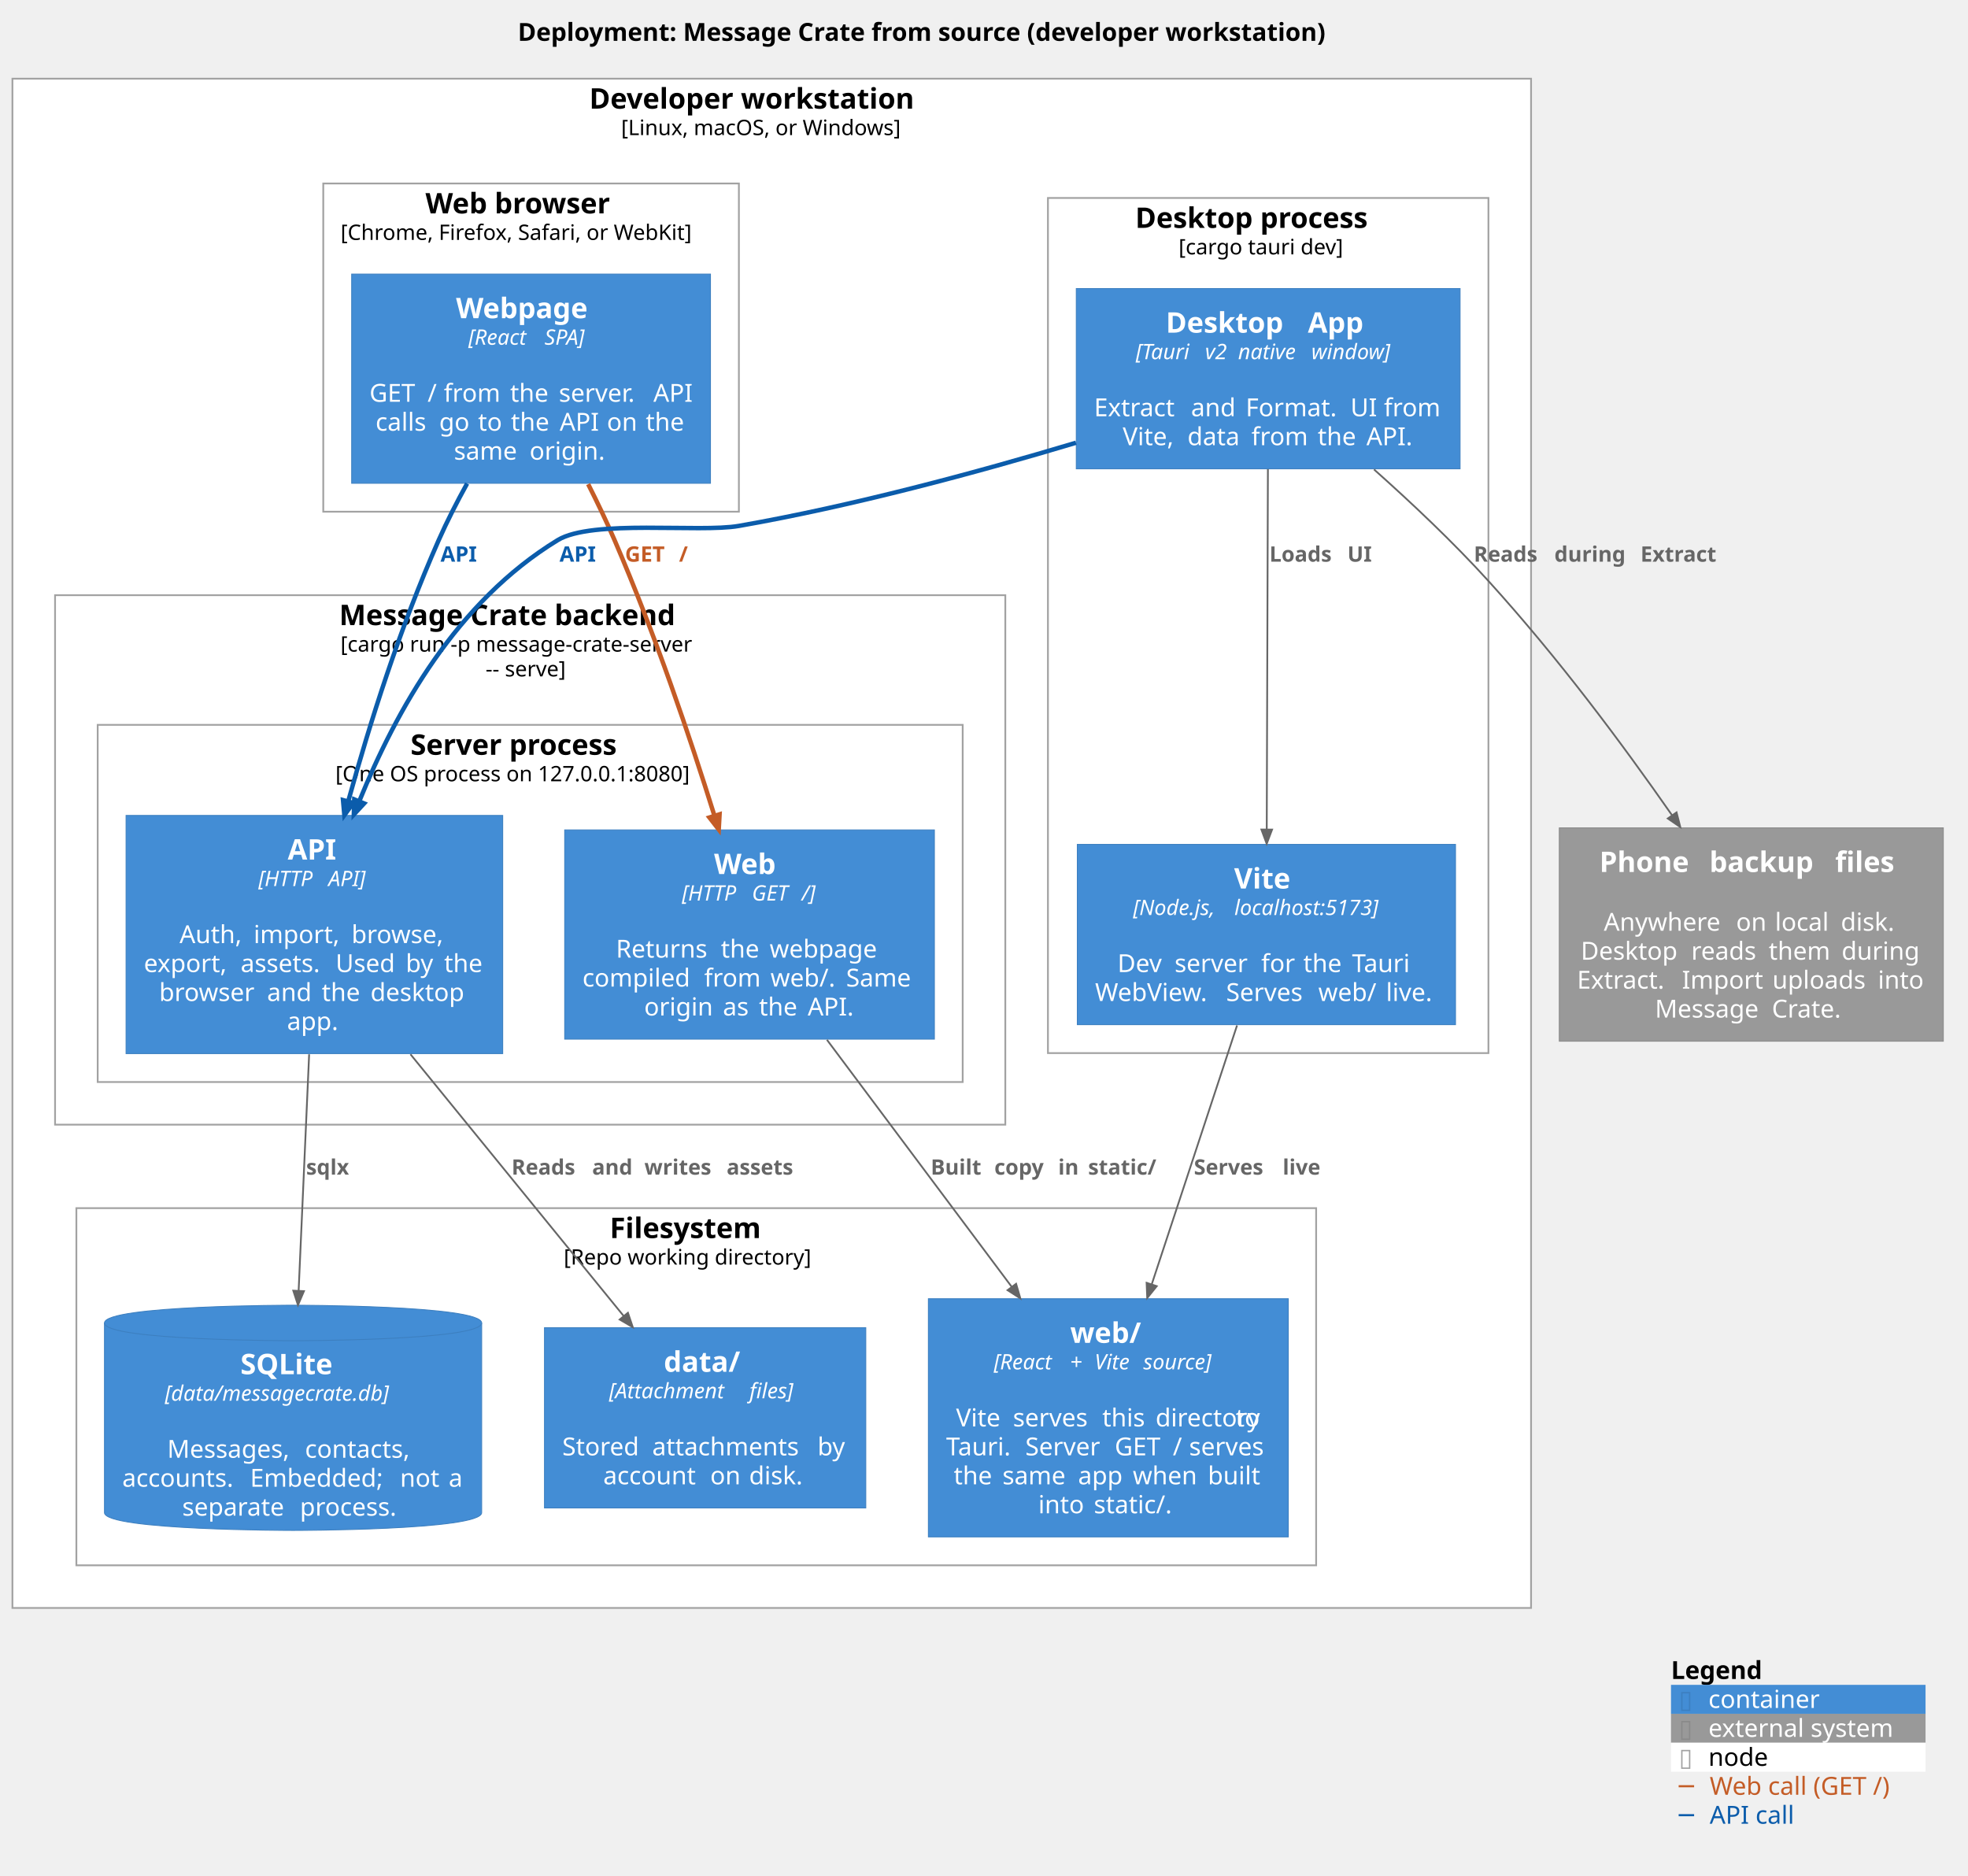
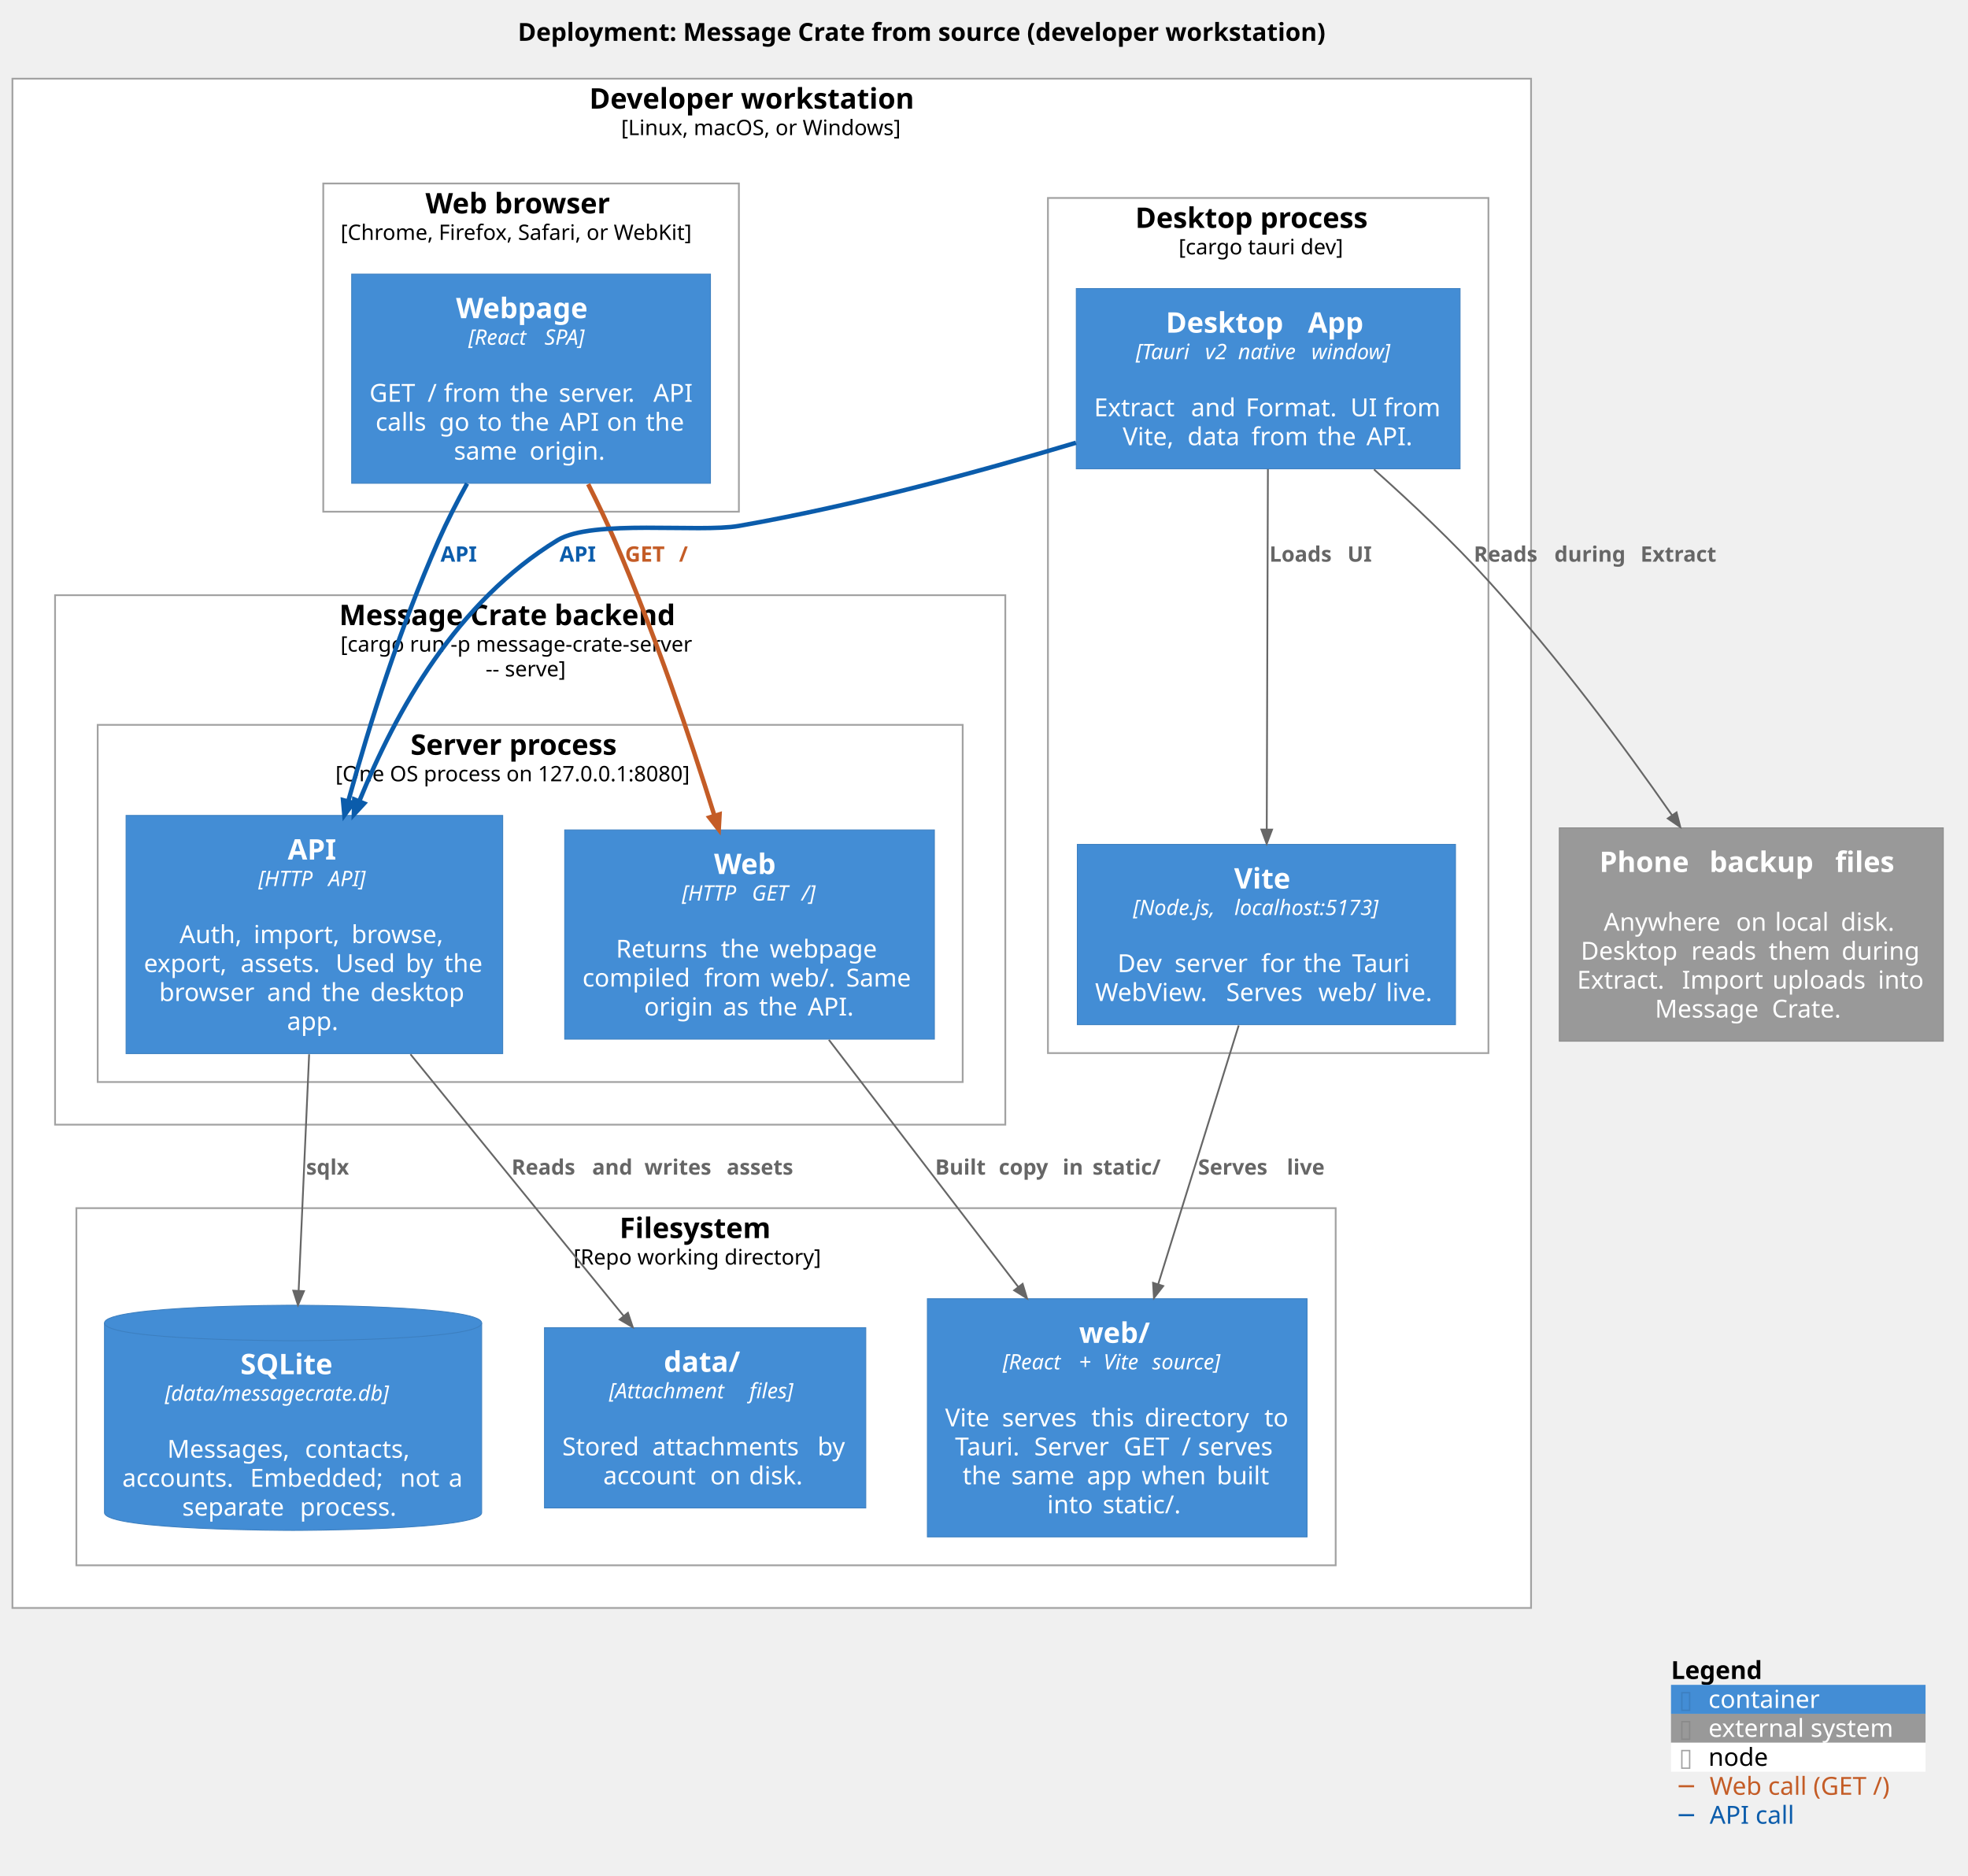
<svg xmlns="http://www.w3.org/2000/svg" version="1.1" data-diagram-type="DESCRIPTION" style="width:1108px;height:1056px;background:#FFFFFF;" width="1108px" height="1056px" viewBox="0 0 1108 1056" zoomAndPan="magnify" preserveAspectRatio="none" contentStyleType="text/css">
  <defs />
  <g font-family="sans-serif" lengthAdjust="spacing">
    <g class="title" data-source-line="8">
      <text x="291.529" y="22.995" fill="#000" font-size="14" textLength="518.041" font-weight="700">Deployment: Message Crate from source (developer workstation)</text>
    </g>
    <g class="cluster" data-qualified-name="workstation" id="ent0001" data-source-line="120">
      <rect x="7" y="44.297" width="855" height="860.94" fill="#FFF" style="stroke:#A2A2A2;stroke-width:1;" />
      <text x="331.777" y="61.148" fill="#000" font-size="16" textLength="205.445" font-weight="700">Developer workstation</text>
      <text x="349.712" y="76.061" fill="#000" font-size="12" textLength="169.576">[Linux, macOS, or Windows]</text>
    </g>
    <g class="cluster" data-qualified-name="workstation.browser" id="ent0002" data-source-line="120">
      <rect x="182" y="103.297" width="234" height="184.78" fill="#FFF" style="stroke:#A2A2A2;stroke-width:1;" />
      <text x="239.547" y="120.148" fill="#000" font-size="16" textLength="118.906" font-weight="700">Web browser</text>
      <text x="191.759" y="135.061" fill="#000" font-size="12" textLength="214.482">[Chrome, Firefox, Safari, or WebKit]</text>
    </g>
    <g class="cluster" data-qualified-name="workstation.tauri" id="ent0004" data-source-line="120">
      <rect x="590" y="111.447" width="248" height="481.42" fill="#FFF" style="stroke:#A2A2A2;stroke-width:1;" />
      <text x="639.16" y="128.298" fill="#000" font-size="16" textLength="149.68" font-weight="700">Desktop process</text>
      <text x="663.565" y="143.211" fill="#000" font-size="12" textLength="100.869">[cargo tauri dev]</text>
    </g>
    <g class="cluster" data-qualified-name="workstation.backend" id="ent0007" data-source-line="120">
      <rect x="31" y="335.077" width="535" height="298.08" fill="#FFF" style="stroke:#A2A2A2;stroke-width:1;" />
      <text x="190.969" y="351.928" fill="#000" font-size="16" textLength="215.063" font-weight="700">Message Crate backend</text>
      <text x="191.695" y="366.841" fill="#000" font-size="12" textLength="213.609">[cargo run -p message-crate-server</text>
      <text x="273.396" y="380.809" fill="#000" font-size="12" textLength="50.209">-- serve]</text>
    </g>
    <g class="cluster" data-qualified-name="workstation.backend.proc" id="ent0008" data-source-line="120">
      <rect x="55" y="408.077" width="487" height="201.08" fill="#FFF" style="stroke:#A2A2A2;stroke-width:1;" />
      <text x="231.137" y="424.928" fill="#000" font-size="16" textLength="134.727" font-weight="700">Server process</text>
      <text x="188.862" y="439.841" fill="#000" font-size="12" textLength="219.275">[One OS process on 127.0.0.1:8080]</text>
    </g>
    <g class="cluster" data-qualified-name="workstation.fs" id="ent0011" data-source-line="120">
-       <rect x="43" y="680.157" width="698" height="201.08" fill="#FFF" style="stroke:#A2A2A2;stroke-width:1;" />
-       <text x="343.301" y="697.008" fill="#000" font-size="16" textLength="97.398" font-weight="700">Filesystem</text>
-       <text x="317.393" y="711.921" fill="#000" font-size="12" textLength="149.215">[Repo working directory]</text>
+       <rect x="43" y="680.157" width="709" height="201.08" fill="#FFF" style="stroke:#A2A2A2;stroke-width:1;" />
+       <text x="348.801" y="697.008" fill="#000" font-size="16" textLength="97.398" font-weight="700">Filesystem</text>
+       <text x="322.893" y="711.921" fill="#000" font-size="12" textLength="149.215">[Repo working directory]</text>
    </g>
    <g class="entity" data-qualified-name="workstation.browser.spa" id="ent0003" data-source-line="76">
      <rect x="198" y="154.297" width="201.993" height="117.781" fill="#438DD5" style="stroke:#3C7FC0;stroke-width:0.5;" />
      <text x="256.743" y="179.148" fill="#FFF" font-size="16" textLength="84.508" font-weight="700">Webpage</text>
      <text x="263.688" y="194.061" fill="#FFF" font-size="12" textLength="39.059" font-style="italic">[React</text>
      <text x="302.747" y="194.061" fill="#FFF" font-size="12" font-style="italic"> </text>
      <text x="306.561" y="194.061" fill="#FFF" font-size="12" textLength="27.744" font-style="italic">SPA]</text>
      <text x="296.771" y="209.886" fill="#FFF" font-size="14"> </text>
      <text x="208" y="226.183" fill="#FFF" font-size="14" textLength="28.246">GET</text>
      <text x="236.246" y="226.183" fill="#FFF" font-size="14"> </text>
      <text x="240.696" y="226.183" fill="#FFF" font-size="14">/</text>
      <text x="245.413" y="226.183" fill="#FFF" font-size="14"> </text>
      <text x="249.863" y="226.183" fill="#FFF" font-size="14" textLength="32.888">from</text>
      <text x="282.751" y="226.183" fill="#FFF" font-size="14"> </text>
      <text x="287.201" y="226.183" fill="#FFF" font-size="14" textLength="22.976">the</text>
      <text x="310.177" y="226.183" fill="#FFF" font-size="14"> </text>
      <text x="314.627" y="226.183" fill="#FFF" font-size="14" textLength="48.768">server.</text>
      <text x="363.395" y="226.183" fill="#FFF" font-size="14"> </text>
      <text x="367.845" y="226.183" fill="#FFF" font-size="14" textLength="22.148">API</text>
      <text x="211.449" y="242.479" fill="#FFF" font-size="14" textLength="31.35">calls</text>
      <text x="242.798" y="242.479" fill="#FFF" font-size="14"> </text>
      <text x="247.249" y="242.479" fill="#FFF" font-size="14" textLength="17.452">go</text>
      <text x="264.701" y="242.479" fill="#FFF" font-size="14"> </text>
      <text x="269.151" y="242.479" fill="#FFF" font-size="14" textLength="14.055">to</text>
      <text x="283.206" y="242.479" fill="#FFF" font-size="14"> </text>
      <text x="287.656" y="242.479" fill="#FFF" font-size="14" textLength="22.976">the</text>
      <text x="310.631" y="242.479" fill="#FFF" font-size="14"> </text>
      <text x="315.082" y="242.479" fill="#FFF" font-size="14" textLength="22.148">API</text>
      <text x="337.23" y="242.479" fill="#FFF" font-size="14"> </text>
      <text x="341.68" y="242.479" fill="#FFF" font-size="14" textLength="17.438">on</text>
      <text x="359.119" y="242.479" fill="#FFF" font-size="14"> </text>
      <text x="363.569" y="242.479" fill="#FFF" font-size="14" textLength="22.976">the</text>
      <text x="255.554" y="258.776" fill="#FFF" font-size="14" textLength="38.124">same</text>
      <text x="293.678" y="258.776" fill="#FFF" font-size="14"> </text>
      <text x="298.128" y="258.776" fill="#FFF" font-size="14" textLength="44.311">origin.</text>
    </g>
    <g class="entity" data-qualified-name="workstation.tauri.desktop" id="ent0005" data-source-line="76">
      <rect x="605.96" y="162.447" width="216.075" height="101.484" fill="#438DD5" style="stroke:#3C7FC0;stroke-width:0.5;" />
      <text x="656.373" y="187.298" fill="#FFF" font-size="16" textLength="74.391" font-weight="700">Desktop</text>
      <text x="730.763" y="187.298" fill="#FFF" font-size="16" font-weight="700"> </text>
      <text x="736.334" y="187.298" fill="#FFF" font-size="16" textLength="35.289" font-weight="700">App</text>
      <text x="639.443" y="202.211" fill="#FFF" font-size="12" textLength="35.238" font-style="italic">[Tauri</text>
      <text x="674.681" y="202.211" fill="#FFF" font-size="12" font-style="italic"> </text>
      <text x="678.496" y="202.211" fill="#FFF" font-size="12" textLength="14.736" font-style="italic">v2</text>
      <text x="693.232" y="202.211" fill="#FFF" font-size="12" font-style="italic"> </text>
      <text x="697.046" y="202.211" fill="#FFF" font-size="12" textLength="37.482" font-style="italic">native</text>
      <text x="734.529" y="202.211" fill="#FFF" font-size="12" font-style="italic"> </text>
      <text x="738.343" y="202.211" fill="#FFF" font-size="12" textLength="50.209" font-style="italic">window]</text>
      <text x="711.773" y="218.036" fill="#FFF" font-size="14"> </text>
      <text x="615.96" y="234.333" fill="#FFF" font-size="14" textLength="50.142">Extract</text>
      <text x="666.102" y="234.333" fill="#FFF" font-size="14"> </text>
      <text x="670.552" y="234.333" fill="#FFF" font-size="14" textLength="26.339">and</text>
      <text x="696.891" y="234.333" fill="#FFF" font-size="14"> </text>
      <text x="701.341" y="234.333" fill="#FFF" font-size="14" textLength="54.53">Format.</text>
      <text x="755.871" y="234.333" fill="#FFF" font-size="14"> </text>
      <text x="760.321" y="234.333" fill="#FFF" font-size="14" textLength="14.376">UI</text>
      <text x="774.697" y="234.333" fill="#FFF" font-size="14"> </text>
      <text x="779.148" y="234.333" fill="#FFF" font-size="14" textLength="32.888">from</text>
      <text x="632.089" y="250.629" fill="#FFF" font-size="14" textLength="32.02">Vite,</text>
      <text x="664.109" y="250.629" fill="#FFF" font-size="14"> </text>
      <text x="668.559" y="250.629" fill="#FFF" font-size="14" textLength="31.534">data</text>
      <text x="700.093" y="250.629" fill="#FFF" font-size="14"> </text>
      <text x="704.543" y="250.629" fill="#FFF" font-size="14" textLength="32.888">from</text>
      <text x="737.431" y="250.629" fill="#FFF" font-size="14"> </text>
      <text x="741.881" y="250.629" fill="#FFF" font-size="14" textLength="22.976">the</text>
      <text x="764.857" y="250.629" fill="#FFF" font-size="14"> </text>
      <text x="769.307" y="250.629" fill="#FFF" font-size="14" textLength="26.599">API.</text>
    </g>
    <g class="entity" data-qualified-name="workstation.tauri.vite" id="ent0006" data-source-line="76">
      <rect x="606.54" y="475.377" width="212.917" height="101.484" fill="#438DD5" style="stroke:#3C7FC0;stroke-width:0.5;" />
      <text x="694.815" y="500.228" fill="#FFF" font-size="16" textLength="36.367" font-weight="700">Vite</text>
      <text x="637.919" y="515.141" fill="#FFF" font-size="12" textLength="53.215" font-style="italic">[Node.js,</text>
      <text x="691.134" y="515.141" fill="#FFF" font-size="12" font-style="italic"> </text>
      <text x="694.949" y="515.141" fill="#FFF" font-size="12" textLength="93.129" font-style="italic">localhost:5173]</text>
      <text x="710.773" y="530.966" fill="#FFF" font-size="14"> </text>
      <text x="629.163" y="547.263" fill="#FFF" font-size="14" textLength="27.679">Dev</text>
      <text x="656.841" y="547.263" fill="#FFF" font-size="14"> </text>
      <text x="661.291" y="547.263" fill="#FFF" font-size="14" textLength="44.317">server</text>
      <text x="705.609" y="547.263" fill="#FFF" font-size="14"> </text>
      <text x="710.059" y="547.263" fill="#FFF" font-size="14" textLength="19.25">for</text>
      <text x="729.309" y="547.263" fill="#FFF" font-size="14"> </text>
      <text x="733.759" y="547.263" fill="#FFF" font-size="14" textLength="22.976">the</text>
      <text x="756.735" y="547.263" fill="#FFF" font-size="14"> </text>
      <text x="761.185" y="547.263" fill="#FFF" font-size="14" textLength="35.649">Tauri</text>
      <text x="616.54" y="563.559" fill="#FFF" font-size="14" textLength="69.323">WebView.</text>
      <text x="685.863" y="563.559" fill="#FFF" font-size="14"> </text>
      <text x="690.313" y="563.559" fill="#FFF" font-size="14" textLength="47.448">Serves</text>
      <text x="737.762" y="563.559" fill="#FFF" font-size="14"> </text>
      <text x="742.212" y="563.559" fill="#FFF" font-size="14" textLength="33.667">web/</text>
      <text x="775.879" y="563.559" fill="#FFF" font-size="14"> </text>
      <text x="780.329" y="563.559" fill="#FFF" font-size="14" textLength="29.128">live.</text>
    </g>
    <g class="entity" data-qualified-name="workstation.backend.proc.web" id="ent0009" data-source-line="76">
      <rect x="317.93" y="467.227" width="208.139" height="117.781" fill="#438DD5" style="stroke:#3C7FC0;stroke-width:0.5;" />
      <text x="402.023" y="492.078" fill="#FFF" font-size="16" textLength="39.953" font-weight="700">Web</text>
      <text x="383.916" y="506.991" fill="#FFF" font-size="12" textLength="35.602" font-style="italic">[HTTP</text>
      <text x="419.518" y="506.991" fill="#FFF" font-size="12" font-style="italic"> </text>
      <text x="423.332" y="506.991" fill="#FFF" font-size="12" textLength="24.211" font-style="italic">GET</text>
      <text x="447.543" y="506.991" fill="#FFF" font-size="12" font-style="italic"> </text>
      <text x="451.358" y="506.991" fill="#FFF" font-size="12" textLength="8.725" font-style="italic">/]</text>
      <text x="419.774" y="522.816" fill="#FFF" font-size="14"> </text>
      <text x="346.79" y="539.113" fill="#FFF" font-size="14" textLength="54.626">Returns</text>
      <text x="401.416" y="539.113" fill="#FFF" font-size="14"> </text>
      <text x="405.867" y="539.113" fill="#FFF" font-size="14" textLength="22.976">the</text>
      <text x="428.842" y="539.113" fill="#FFF" font-size="14"> </text>
      <text x="433.292" y="539.113" fill="#FFF" font-size="14" textLength="63.916">webpage</text>
      <text x="327.93" y="555.409" fill="#FFF" font-size="14" textLength="64.066">compiled</text>
      <text x="391.996" y="555.409" fill="#FFF" font-size="14"> </text>
      <text x="396.447" y="555.409" fill="#FFF" font-size="14" textLength="32.888">from</text>
      <text x="429.334" y="555.409" fill="#FFF" font-size="14"> </text>
      <text x="433.784" y="555.409" fill="#FFF" font-size="14" textLength="38.117">web/.</text>
      <text x="471.902" y="555.409" fill="#FFF" font-size="14"> </text>
      <text x="476.352" y="555.409" fill="#FFF" font-size="14" textLength="39.717">Same</text>
      <text x="362.67" y="571.706" fill="#FFF" font-size="14" textLength="39.86">origin</text>
      <text x="402.531" y="571.706" fill="#FFF" font-size="14"> </text>
      <text x="406.981" y="571.706" fill="#FFF" font-size="14" textLength="15.873">as</text>
      <text x="422.854" y="571.706" fill="#FFF" font-size="14"> </text>
      <text x="427.304" y="571.706" fill="#FFF" font-size="14" textLength="22.976">the</text>
      <text x="450.28" y="571.706" fill="#FFF" font-size="14"> </text>
      <text x="454.73" y="571.706" fill="#FFF" font-size="14" textLength="26.599">API.</text>
    </g>
    <g class="entity" data-qualified-name="workstation.backend.proc.api" id="ent0010" data-source-line="76">
      <rect x="70.98" y="459.077" width="212.049" height="134.078" fill="#438DD5" style="stroke:#3C7FC0;stroke-width:0.5;" />
      <text x="161.973" y="483.928" fill="#FFF" font-size="16" textLength="30.063" font-weight="700">API</text>
      <text x="145.463" y="498.841" fill="#FFF" font-size="12" textLength="35.602" font-style="italic">[HTTP</text>
      <text x="181.065" y="498.841" fill="#FFF" font-size="12" font-style="italic"> </text>
      <text x="184.879" y="498.841" fill="#FFF" font-size="12" textLength="23.666" font-style="italic">API]</text>
      <text x="174.779" y="514.666" fill="#FFF" font-size="14"> </text>
      <text x="101.078" y="530.963" fill="#FFF" font-size="14" textLength="37.263">Auth,</text>
      <text x="138.34" y="530.963" fill="#FFF" font-size="14"> </text>
      <text x="142.791" y="530.963" fill="#FFF" font-size="14" textLength="50.675">import,</text>
      <text x="193.465" y="530.963" fill="#FFF" font-size="14"> </text>
      <text x="197.916" y="530.963" fill="#FFF" font-size="14" textLength="55.016">browse,</text>
      <text x="80.98" y="547.259" fill="#FFF" font-size="14" textLength="50.046">export,</text>
      <text x="131.026" y="547.259" fill="#FFF" font-size="14"> </text>
      <text x="135.476" y="547.259" fill="#FFF" font-size="14" textLength="49.014">assets.</text>
      <text x="184.49" y="547.259" fill="#FFF" font-size="14"> </text>
      <text x="188.94" y="547.259" fill="#FFF" font-size="14" textLength="35.041">Used</text>
      <text x="223.981" y="547.259" fill="#FFF" font-size="14"> </text>
      <text x="228.431" y="547.259" fill="#FFF" font-size="14" textLength="17.172">by</text>
      <text x="245.603" y="547.259" fill="#FFF" font-size="14"> </text>
      <text x="250.053" y="547.259" fill="#FFF" font-size="14" textLength="22.976">the</text>
      <text x="89.59" y="563.556" fill="#FFF" font-size="14" textLength="56.321">browser</text>
      <text x="145.911" y="563.556" fill="#FFF" font-size="14"> </text>
      <text x="150.361" y="563.556" fill="#FFF" font-size="14" textLength="26.339">and</text>
      <text x="176.7" y="563.556" fill="#FFF" font-size="14"> </text>
      <text x="181.15" y="563.556" fill="#FFF" font-size="14" textLength="22.976">the</text>
      <text x="204.126" y="563.556" fill="#FFF" font-size="14"> </text>
      <text x="208.576" y="563.556" fill="#FFF" font-size="14" textLength="55.843">desktop</text>
      <text x="161.603" y="579.853" fill="#FFF" font-size="14" textLength="30.803">app.</text>
    </g>
    <g class="entity" data-qualified-name="workstation.fs.web_src" id="ent0012" data-source-line="76">
-       <rect x="522.69" y="731.157" width="202.629" height="134.078" fill="#438DD5" style="stroke:#3C7FC0;stroke-width:0.5;" />
-       <text x="602.54" y="756.008" fill="#FFF" font-size="16" textLength="42.93" font-weight="700">web/</text>
-       <text x="559.513" y="770.921" fill="#FFF" font-size="12" textLength="39.059" font-style="italic">[React</text>
-       <text x="598.572" y="770.921" fill="#FFF" font-size="12" font-style="italic"> </text>
-       <text x="602.386" y="770.921" fill="#FFF" font-size="12" font-style="italic">+</text>
-       <text x="612.441" y="770.921" fill="#FFF" font-size="12" font-style="italic"> </text>
-       <text x="616.255" y="770.921" fill="#FFF" font-size="12" textLength="23.631" font-style="italic">Vite</text>
-       <text x="639.886" y="770.921" fill="#FFF" font-size="12" font-style="italic"> </text>
-       <text x="643.701" y="770.921" fill="#FFF" font-size="12" textLength="44.795" font-style="italic">source]</text>
-       <text x="621.779" y="786.746" fill="#FFF" font-size="14"> </text>
-       <text x="538.272" y="803.043" fill="#FFF" font-size="14" textLength="27.569">Vite</text>
-       <text x="565.841" y="803.043" fill="#FFF" font-size="14"> </text>
-       <text x="570.291" y="803.043" fill="#FFF" font-size="14" textLength="45.855">serves</text>
-       <text x="616.147" y="803.043" fill="#FFF" font-size="14"> </text>
-       <text x="620.597" y="803.043" fill="#FFF" font-size="14" textLength="25.546">this</text>
-       <text x="646.143" y="803.043" fill="#FFF" font-size="14"> </text>
-       <text x="650.593" y="803.043" fill="#FFF" font-size="14" textLength="40.64">directory</text>
-       <text x="691.232" y="803.043" fill="#FFF" font-size="14"> </text>
-       <text x="695.683" y="803.043" fill="#FFF" font-size="14" textLength="14.055">to</text>
-       <text x="532.69" y="819.339" fill="#FFF" font-size="14" textLength="40.1">Tauri.</text>
-       <text x="572.79" y="819.339" fill="#FFF" font-size="14"> </text>
-       <text x="577.24" y="819.339" fill="#FFF" font-size="14" textLength="45.91">Server</text>
-       <text x="623.15" y="819.339" fill="#FFF" font-size="14"> </text>
-       <text x="627.6" y="819.339" fill="#FFF" font-size="14" textLength="28.246">GET</text>
-       <text x="655.846" y="819.339" fill="#FFF" font-size="14"> </text>
-       <text x="660.296" y="819.339" fill="#FFF" font-size="14">/</text>
-       <text x="665.013" y="819.339" fill="#FFF" font-size="14"> </text>
-       <text x="669.463" y="819.339" fill="#FFF" font-size="14" textLength="45.855">serves</text>
-       <text x="536.959" y="835.636" fill="#FFF" font-size="14" textLength="22.976">the</text>
-       <text x="559.935" y="835.636" fill="#FFF" font-size="14"> </text>
-       <text x="564.385" y="835.636" fill="#FFF" font-size="14" textLength="38.124">same</text>
-       <text x="602.509" y="835.636" fill="#FFF" font-size="14"> </text>
-       <text x="606.959" y="835.636" fill="#FFF" font-size="14" textLength="26.353">app</text>
-       <text x="633.312" y="835.636" fill="#FFF" font-size="14"> </text>
-       <text x="637.762" y="835.636" fill="#FFF" font-size="14" textLength="37.81">when</text>
-       <text x="675.571" y="835.636" fill="#FFF" font-size="14"> </text>
-       <text x="680.022" y="835.636" fill="#FFF" font-size="14" textLength="31.028">built</text>
-       <text x="584.568" y="851.933" fill="#FFF" font-size="14" textLength="26.817">into</text>
-       <text x="611.385" y="851.933" fill="#FFF" font-size="14"> </text>
-       <text x="615.836" y="851.933" fill="#FFF" font-size="14" textLength="47.605">static/.</text>
+       <rect x="522.12" y="731.157" width="213.765" height="134.078" fill="#438DD5" style="stroke:#3C7FC0;stroke-width:0.5;" />
+       <text x="607.537" y="756.008" fill="#FFF" font-size="16" textLength="42.93" font-weight="700">web/</text>
+       <text x="564.511" y="770.921" fill="#FFF" font-size="12" textLength="39.059" font-style="italic">[React</text>
+       <text x="603.57" y="770.921" fill="#FFF" font-size="12" font-style="italic"> </text>
+       <text x="607.384" y="770.921" fill="#FFF" font-size="12" font-style="italic">+</text>
+       <text x="617.439" y="770.921" fill="#FFF" font-size="12" font-style="italic"> </text>
+       <text x="621.253" y="770.921" fill="#FFF" font-size="12" textLength="23.631" font-style="italic">Vite</text>
+       <text x="644.884" y="770.921" fill="#FFF" font-size="12" font-style="italic"> </text>
+       <text x="648.699" y="770.921" fill="#FFF" font-size="12" textLength="44.795" font-style="italic">source]</text>
+       <text x="626.777" y="786.746" fill="#FFF" font-size="14"> </text>
+       <text x="532.12" y="803.043" fill="#FFF" font-size="14" textLength="27.569">Vite</text>
+       <text x="559.689" y="803.043" fill="#FFF" font-size="14"> </text>
+       <text x="564.14" y="803.043" fill="#FFF" font-size="14" textLength="45.855">serves</text>
+       <text x="609.995" y="803.043" fill="#FFF" font-size="14"> </text>
+       <text x="614.445" y="803.043" fill="#FFF" font-size="14" textLength="25.546">this</text>
+       <text x="639.991" y="803.043" fill="#FFF" font-size="14"> </text>
+       <text x="644.441" y="803.043" fill="#FFF" font-size="14" textLength="62.938">directory</text>
+       <text x="707.38" y="803.043" fill="#FFF" font-size="14"> </text>
+       <text x="711.83" y="803.043" fill="#FFF" font-size="14" textLength="14.055">to</text>
+       <text x="537.688" y="819.339" fill="#FFF" font-size="14" textLength="40.1">Tauri.</text>
+       <text x="577.787" y="819.339" fill="#FFF" font-size="14"> </text>
+       <text x="582.238" y="819.339" fill="#FFF" font-size="14" textLength="45.91">Server</text>
+       <text x="628.148" y="819.339" fill="#FFF" font-size="14"> </text>
+       <text x="632.598" y="819.339" fill="#FFF" font-size="14" textLength="28.246">GET</text>
+       <text x="660.844" y="819.339" fill="#FFF" font-size="14"> </text>
+       <text x="665.294" y="819.339" fill="#FFF" font-size="14">/</text>
+       <text x="670.011" y="819.339" fill="#FFF" font-size="14"> </text>
+       <text x="674.461" y="819.339" fill="#FFF" font-size="14" textLength="45.855">serves</text>
+       <text x="541.957" y="835.636" fill="#FFF" font-size="14" textLength="22.976">the</text>
+       <text x="564.933" y="835.636" fill="#FFF" font-size="14"> </text>
+       <text x="569.383" y="835.636" fill="#FFF" font-size="14" textLength="38.124">same</text>
+       <text x="607.507" y="835.636" fill="#FFF" font-size="14"> </text>
+       <text x="611.957" y="835.636" fill="#FFF" font-size="14" textLength="26.353">app</text>
+       <text x="638.309" y="835.636" fill="#FFF" font-size="14"> </text>
+       <text x="642.76" y="835.636" fill="#FFF" font-size="14" textLength="37.81">when</text>
+       <text x="680.569" y="835.636" fill="#FFF" font-size="14"> </text>
+       <text x="685.019" y="835.636" fill="#FFF" font-size="14" textLength="31.028">built</text>
+       <text x="589.566" y="851.933" fill="#FFF" font-size="14" textLength="26.817">into</text>
+       <text x="616.383" y="851.933" fill="#FFF" font-size="14"> </text>
+       <text x="620.833" y="851.933" fill="#FFF" font-size="14" textLength="47.605">static/.</text>
    </g>
    <g class="entity" data-qualified-name="workstation.fs.db" id="ent0013" data-source-line="80">
      <path d="M58.83,744.807 C58.83,734.807 165.005,734.807 165.005,734.807 C165.005,734.807 271.18,734.807 271.18,744.807 L271.18,851.588 C271.18,861.588 165.005,861.588 165.005,861.588 C165.005,861.588 58.83,861.588 58.83,851.588 L58.83,744.807" style="stroke:#3C7FC0;stroke-width:0.5;" fill="#438DD5" />
      <path d="M58.83,744.807 C58.83,754.807 165.005,754.807 165.005,754.807 C165.005,754.807 271.18,754.807 271.18,744.807" style="stroke:#3C7FC0;stroke-width:0.5;" fill="none" />
      <text x="135.352" y="773.658" fill="#FFF" font-size="16" textLength="59.305" font-weight="700">SQLite</text>
      <text x="92.811" y="788.571" fill="#FFF" font-size="12" textLength="144.387" font-style="italic">[data/messagecrate.db]</text>
      <text x="162.78" y="804.396" fill="#FFF" font-size="14"> </text>
      <text x="94.161" y="820.693" fill="#FFF" font-size="14" textLength="73.104">Messages,</text>
      <text x="167.264" y="820.693" fill="#FFF" font-size="14"> </text>
      <text x="171.714" y="820.693" fill="#FFF" font-size="14" textLength="64.135">contacts,</text>
      <text x="68.83" y="836.989" fill="#FFF" font-size="14" textLength="67.519">accounts.</text>
      <text x="136.349" y="836.989" fill="#FFF" font-size="14"> </text>
      <text x="140.799" y="836.989" fill="#FFF" font-size="14" textLength="79.974">Embedded;</text>
      <text x="220.772" y="836.989" fill="#FFF" font-size="14"> </text>
      <text x="225.223" y="836.989" fill="#FFF" font-size="14" textLength="22.928">not</text>
      <text x="248.15" y="836.989" fill="#FFF" font-size="14"> </text>
      <text x="252.601" y="836.989" fill="#FFF" font-size="14">a</text>
      <text x="102.596" y="853.286" fill="#FFF" font-size="14" textLength="61.811">separate</text>
      <text x="164.407" y="853.286" fill="#FFF" font-size="14"> </text>
      <text x="168.857" y="853.286" fill="#FFF" font-size="14" textLength="58.557">process.</text>
    </g>
    <g class="entity" data-qualified-name="workstation.fs.data" id="ent0014" data-source-line="76">
      <rect x="306.56" y="747.457" width="180.884" height="101.484" fill="#438DD5" style="stroke:#3C7FC0;stroke-width:0.5;" />
      <text x="373.732" y="772.308" fill="#FFF" font-size="16" textLength="46.539" font-weight="700">data/</text>
      <text x="342.87" y="787.221" fill="#FFF" font-size="12" textLength="75.24" font-style="italic">[Attachment</text>
      <text x="418.11" y="787.221" fill="#FFF" font-size="12" font-style="italic"> </text>
      <text x="421.925" y="787.221" fill="#FFF" font-size="12" textLength="29.209" font-style="italic">files]</text>
      <text x="394.777" y="803.046" fill="#FFF" font-size="14"> </text>
      <text x="316.56" y="819.343" fill="#FFF" font-size="14" textLength="46.197">Stored</text>
      <text x="362.757" y="819.343" fill="#FFF" font-size="14"> </text>
      <text x="367.207" y="819.343" fill="#FFF" font-size="14" textLength="88.614">attachments</text>
      <text x="455.822" y="819.343" fill="#FFF" font-size="14"> </text>
      <text x="460.272" y="819.343" fill="#FFF" font-size="14" textLength="17.172">by</text>
      <text x="339.631" y="835.639" fill="#FFF" font-size="14" textLength="55.774">account</text>
      <text x="395.406" y="835.639" fill="#FFF" font-size="14"> </text>
      <text x="399.856" y="835.639" fill="#FFF" font-size="14" textLength="17.438">on</text>
      <text x="417.294" y="835.639" fill="#FFF" font-size="14"> </text>
      <text x="421.745" y="835.639" fill="#FFF" font-size="14" textLength="32.628">disk.</text>
    </g>
    <g class="entity" data-qualified-name="backups" id="ent0015" data-source-line="419">
      <rect x="877.9" y="466.067" width="216.198" height="120.109" fill="#999" style="stroke:#8A8A8A;stroke-width:0.5;" />
      <text x="900.491" y="490.918" fill="#FFF" font-size="16" textLength="56.352" font-weight="700">Phone</text>
      <text x="956.843" y="490.918" fill="#FFF" font-size="16" font-weight="700"> </text>
      <text x="962.413" y="490.918" fill="#FFF" font-size="16" textLength="65.219" font-weight="700">backup</text>
      <text x="1027.632" y="490.918" fill="#FFF" font-size="16" font-weight="700"> </text>
      <text x="1033.202" y="490.918" fill="#FFF" font-size="16" textLength="38.305" font-weight="700">files</text>
      <text x="983.774" y="507.687" fill="#FFF" font-size="14"> </text>
      <text x="902.96" y="523.984" fill="#FFF" font-size="14" textLength="70.041">Anywhere</text>
      <text x="973.001" y="523.984" fill="#FFF" font-size="14"> </text>
      <text x="977.451" y="523.984" fill="#FFF" font-size="14" textLength="17.438">on</text>
      <text x="994.889" y="523.984" fill="#FFF" font-size="14"> </text>
      <text x="999.339" y="523.984" fill="#FFF" font-size="14" textLength="32.621">local</text>
      <text x="1031.961" y="523.984" fill="#FFF" font-size="14"> </text>
      <text x="1036.411" y="523.984" fill="#FFF" font-size="14" textLength="32.628">disk.</text>
      <text x="890.002" y="540.281" fill="#FFF" font-size="14" textLength="57.736">Desktop</text>
      <text x="947.738" y="540.281" fill="#FFF" font-size="14"> </text>
      <text x="952.189" y="540.281" fill="#FFF" font-size="14" textLength="39.129">reads</text>
      <text x="991.317" y="540.281" fill="#FFF" font-size="14"> </text>
      <text x="995.768" y="540.281" fill="#FFF" font-size="14" textLength="36.613">them</text>
      <text x="1032.381" y="540.281" fill="#FFF" font-size="14"> </text>
      <text x="1036.831" y="540.281" fill="#FFF" font-size="14" textLength="45.165">during</text>
      <text x="887.9" y="556.578" fill="#FFF" font-size="14" textLength="54.592">Extract.</text>
      <text x="942.492" y="556.578" fill="#FFF" font-size="14"> </text>
      <text x="946.942" y="556.578" fill="#FFF" font-size="14" textLength="46.464">Import</text>
      <text x="993.406" y="556.578" fill="#FFF" font-size="14"> </text>
      <text x="997.856" y="556.578" fill="#FFF" font-size="14" textLength="54.975">uploads</text>
      <text x="1052.831" y="556.578" fill="#FFF" font-size="14"> </text>
      <text x="1057.281" y="556.578" fill="#FFF" font-size="14" textLength="26.817">into</text>
      <text x="931.763" y="572.874" fill="#FFF" font-size="14" textLength="61.359">Message</text>
      <text x="993.122" y="572.874" fill="#FFF" font-size="14"> </text>
      <text x="997.572" y="572.874" fill="#FFF" font-size="14" textLength="42.663">Crate.</text>
    </g>
    <g class="link" data-entity-1="ent0003" data-entity-2="ent0009" id="lnk16" data-source-line="1803" data-link-type="dependency">
      <path d="M331.14,272.567 C336.38,282.937 341.54,293.727 346,304.077 C369.26,358.127 388.174,414.231 402.264,459.331" style="stroke:#C45C26;stroke-width:2.5;" fill="none" id="spa-to-web" />
      <polygon points="404.65,466.967,405.128,458.436,399.401,460.225,404.65,466.967" fill="#C45C26" style="stroke:#C45C26;stroke-width:2.5;stroke-linejoin:miter;stroke-miterlimit:10;" />
      <text x="351.9" y="316.216" fill="#C45C26" font-size="12" textLength="26.232" font-weight="700">GET</text>
      <text x="378.132" y="316.216" fill="#C45C26" font-size="12" font-weight="700"> </text>
      <text x="382.31" y="316.216" fill="#C45C26" font-size="12" font-weight="700">/</text>
    </g>
    <g class="link" data-entity-1="ent0003" data-entity-2="ent0010" id="lnk17" data-source-line="1803" data-link-type="dependency">
      <path d="M262.99,272.217 C257.24,282.627 251.66,293.527 247,304.077 C224.74,354.537 208.385,406.577 196.015,451.237" style="stroke:#0B5CAB;stroke-width:2.5;" fill="none" id="spa-to-api" />
      <polygon points="193.88,458.947,198.907,452.038,193.124,450.436,193.88,458.947" fill="#0B5CAB" style="stroke:#0B5CAB;stroke-width:2.5;stroke-linejoin:miter;stroke-miterlimit:10;" />
      <text x="248" y="316.216" fill="#0B5CAB" font-size="12" textLength="22.547" font-weight="700">API</text>
    </g>
    <g class="link" data-entity-1="ent0005" data-entity-2="ent0006" id="lnk18" data-source-line="1803" data-link-type="dependency">
      <path d="M713.84,264.147 C713.65,322.087 713.376,409.037 713.186,467.027" style="stroke:#666;stroke-width:1;" fill="none" id="desktop-to-vite" />
      <polygon points="713.16,475.027,716.186,467.037,710.186,467.017,713.16,475.027" fill="#666" style="stroke:#666;stroke-width:1;stroke-linejoin:miter;stroke-miterlimit:10;" />
      <text x="714.7" y="316.216" fill="#666" font-size="12" textLength="39.721" font-weight="700">Loads</text>
      <text x="754.421" y="316.216" fill="#666" font-size="12" font-weight="700"> </text>
      <text x="758.598" y="316.216" fill="#666" font-size="12" textLength="14.209" font-weight="700">UI</text>
    </g>
    <g class="link" data-entity-1="ent0005" data-entity-2="ent0010" id="lnk19" data-source-line="1803" data-link-type="dependency">
      <path d="M605.79,249.257 C549.73,266.067 479.82,284.917 416,296.077 C393.6,299.997 333.42,292.257 314,304.077 C257.03,338.787 223.207,399.647 202.227,451.177" style="stroke:#0B5CAB;stroke-width:2.5;" fill="none" id="desktop-to-api" />
      <polygon points="199.21,458.587,205.005,452.309,199.448,450.046,199.21,458.587" fill="#0B5CAB" style="stroke:#0B5CAB;stroke-width:2.5;stroke-linejoin:miter;stroke-miterlimit:10;" />
      <text x="315" y="316.216" fill="#0B5CAB" font-size="12" textLength="22.547" font-weight="700">API</text>
    </g>
    <g class="link" data-entity-1="ent0006" data-entity-2="ent0012" id="lnk20" data-source-line="1803" data-link-type="dependency">
-       <path d="M696.47,577.287 C682.22,620.537 664.034,675.719 648.404,723.139" style="stroke:#666;stroke-width:1;" fill="none" id="vite-to-web_src" />
-       <polygon points="645.9,730.737,651.254,724.078,645.555,722.2,645.9,730.737" fill="#666" style="stroke:#666;stroke-width:1;stroke-linejoin:miter;stroke-miterlimit:10;" />
-       <text x="672.17" y="661.296" fill="#666" font-size="12" textLength="45.803" font-weight="700">Serves</text>
-       <text x="717.973" y="661.296" fill="#666" font-size="12" font-weight="700"> </text>
-       <text x="722.15" y="661.296" fill="#666" font-size="12" textLength="24.188" font-weight="700">live</text>
+       <path d="M697.4,577.287 C683.95,620.537 666.796,675.678 652.046,723.098" style="stroke:#666;stroke-width:1;" fill="none" id="vite-to-web_src" />
+       <polygon points="649.67,730.737,654.911,723.989,649.181,722.207,649.67,730.737" fill="#666" style="stroke:#666;stroke-width:1;stroke-linejoin:miter;stroke-miterlimit:10;" />
+       <text x="674.52" y="661.296" fill="#666" font-size="12" textLength="45.803" font-weight="700">Serves</text>
+       <text x="720.323" y="661.296" fill="#666" font-size="12" font-weight="700"> </text>
+       <text x="724.5" y="661.296" fill="#666" font-size="12" textLength="24.188" font-weight="700">live</text>
    </g>
    <g class="link" data-entity-1="ent0009" data-entity-2="ent0012" id="lnk21" data-source-line="1803" data-link-type="dependency">
-       <path d="M465.58,585.387 C497.59,628.187 536.338,679.991 569.668,724.551" style="stroke:#666;stroke-width:1;" fill="none" id="web-to-web_src" />
-       <polygon points="574.46,730.957,572.071,722.754,567.266,726.348,574.46,730.957" fill="#666" style="stroke:#666;stroke-width:1;stroke-linejoin:miter;stroke-miterlimit:10;" />
-       <text x="524" y="661.296" fill="#666" font-size="12" textLength="31.652" font-weight="700">Built</text>
-       <text x="555.652" y="661.296" fill="#666" font-size="12" font-weight="700"> </text>
-       <text x="559.83" y="661.296" fill="#666" font-size="12" textLength="31.77" font-weight="700">copy</text>
-       <text x="591.6" y="661.296" fill="#666" font-size="12" font-weight="700"> </text>
-       <text x="595.777" y="661.296" fill="#666" font-size="12" textLength="12.656" font-weight="700">in</text>
-       <text x="608.434" y="661.296" fill="#666" font-size="12" font-weight="700"> </text>
-       <text x="612.611" y="661.296" fill="#666" font-size="12" textLength="42.322" font-weight="700">static/</text>
+       <path d="M466.66,585.387 C499.46,628.187 539.214,680.047 573.364,724.607" style="stroke:#666;stroke-width:1;" fill="none" id="web-to-web_src" />
+       <polygon points="578.23,730.957,575.745,722.782,570.983,726.432,578.23,730.957" fill="#666" style="stroke:#666;stroke-width:1;stroke-linejoin:miter;stroke-miterlimit:10;" />
+       <text x="526.5" y="661.296" fill="#666" font-size="12" textLength="31.652" font-weight="700">Built</text>
+       <text x="558.152" y="661.296" fill="#666" font-size="12" font-weight="700"> </text>
+       <text x="562.33" y="661.296" fill="#666" font-size="12" textLength="31.77" font-weight="700">copy</text>
+       <text x="594.1" y="661.296" fill="#666" font-size="12" font-weight="700"> </text>
+       <text x="598.277" y="661.296" fill="#666" font-size="12" textLength="12.656" font-weight="700">in</text>
+       <text x="610.934" y="661.296" fill="#666" font-size="12" font-weight="700"> </text>
+       <text x="615.111" y="661.296" fill="#666" font-size="12" textLength="42.322" font-weight="700">static/</text>
    </g>
    <g class="link" data-entity-1="ent0010" data-entity-2="ent0013" id="lnk22" data-source-line="1803" data-link-type="dependency">
      <path d="M174.05,593.537 C172.13,636.637 170.005,684.465 168.125,726.755" style="stroke:#666;stroke-width:1;" fill="none" id="api-to-db" />
      <polygon points="167.77,734.747,171.122,726.888,165.128,726.622,167.77,734.747" fill="#666" style="stroke:#666;stroke-width:1;stroke-linejoin:miter;stroke-miterlimit:10;" />
      <text x="172.36" y="661.296" fill="#666" font-size="12" textLength="27.586" font-weight="700">sqlx</text>
    </g>
    <g class="link" data-entity-1="ent0010" data-entity-2="ent0014" id="lnk23" data-source-line="1803" data-link-type="dependency">
      <path d="M231.1,593.537 C269.78,641.017 315.957,697.705 351.207,740.975" style="stroke:#666;stroke-width:1;" fill="none" id="api-to-data" />
      <polygon points="356.26,747.177,353.533,739.08,348.881,742.869,356.26,747.177" fill="#666" style="stroke:#666;stroke-width:1;stroke-linejoin:miter;stroke-miterlimit:10;" />
      <text x="288" y="661.296" fill="#666" font-size="12" textLength="41.209" font-weight="700">Reads</text>
      <text x="329.209" y="661.296" fill="#666" font-size="12" font-weight="700"> </text>
      <text x="333.387" y="661.296" fill="#666" font-size="12" textLength="25.23" font-weight="700">and</text>
      <text x="358.617" y="661.296" fill="#666" font-size="12" font-weight="700"> </text>
      <text x="362.795" y="661.296" fill="#666" font-size="12" textLength="42.135" font-weight="700">writes</text>
      <text x="404.93" y="661.296" fill="#666" font-size="12" font-weight="700"> </text>
      <text x="409.107" y="661.296" fill="#666" font-size="12" textLength="43.4" font-weight="700">assets</text>
    </g>
    <g class="link" data-entity-1="ent0005" data-entity-2="ent0015" id="lnk24" data-source-line="1803" data-link-type="dependency">
      <path d="M773.59,264.287 C794.77,283.147 818.24,305.307 838,327.077 C877.81,370.937 913.131,418.507 941.451,459.077" style="stroke:#666;stroke-width:1;" fill="none" id="desktop-to-backups" />
      <polygon points="946.03,465.637,943.911,457.36,938.991,460.794,946.03,465.637" fill="#666" style="stroke:#666;stroke-width:1;stroke-linejoin:miter;stroke-miterlimit:10;" />
      <text x="829.75" y="316.216" fill="#666" font-size="12" textLength="41.209" font-weight="700">Reads</text>
      <text x="870.959" y="316.216" fill="#666" font-size="12" font-weight="700"> </text>
      <text x="875.137" y="316.216" fill="#666" font-size="12" textLength="44.297" font-weight="700">during</text>
      <text x="919.434" y="316.216" fill="#666" font-size="12" font-weight="700"> </text>
      <text x="923.611" y="316.216" fill="#666" font-size="12" textLength="48.539" font-weight="700">Extract</text>
    </g>
    <g class="legend" data-source-line="1577">
      <rect x="940.783" y="932.237" width="143.315" height="16.297" fill="none" style="stroke:none;" />
      <text x="940.783" y="945.232" fill="#000" font-size="14" textLength="57.921" font-weight="700">Legend</text>
      <text x="1003.578" y="945.232" fill="#FFF" font-size="14"> </text>
      <rect x="940.783" y="948.534" width="143.315" height="16.297" fill="#438DD5" style="stroke:none;" />
      <text x="945.233" y="961.529" fill="#3C7FC0" font-size="14">▯</text>
      <text x="952.937" y="961.529" fill="#FFF" font-size="14"> </text>
      <text x="961.838" y="961.529" fill="#FFF" font-size="14" textLength="66.336">container</text>
      <text x="1032.624" y="961.529" fill="#FFF" font-size="14"> </text>
      <rect x="940.783" y="964.831" width="143.315" height="16.297" fill="#999" style="stroke:none;" />
      <text x="945.233" y="977.826" fill="#8A8A8A" font-size="14">▯</text>
      <text x="952.937" y="977.826" fill="#FFF" font-size="14"> </text>
      <text x="961.838" y="977.826" fill="#FFF" font-size="14" textLength="113.162">external system</text>
      <text x="1079.45" y="977.826" fill="#FFF" font-size="14"> </text>
      <rect x="940.783" y="981.128" width="143.315" height="16.297" fill="#FFF" style="stroke:none;" />
      <text x="945.233" y="994.123" fill="#A2A2A2" font-size="14">▯</text>
      <text x="952.937" y="994.123" fill="#FFF" font-size="14"> </text>
      <text x="961.838" y="994.123" fill="#000" font-size="14" textLength="34.938">node</text>
      <text x="1001.226" y="994.123" fill="#FFF" font-size="14"> </text>
      <text x="945.233" y="1010.419" fill="#C45C26" font-size="14">─</text>
      <text x="953.662" y="1010.419" fill="#FFF" font-size="14"> </text>
      <text x="962.562" y="1010.419" fill="#C45C26" font-size="14" textLength="112.636">Web call (GET /)</text>
      <text x="1079.648" y="1010.419" fill="#FFF" font-size="14"> </text>
      <text x="945.233" y="1026.716" fill="#0B5CAB" font-size="14">─</text>
      <text x="953.662" y="1026.716" fill="#FFF" font-size="14"> </text>
      <text x="962.562" y="1026.716" fill="#0B5CAB" font-size="14" textLength="50.654">API call</text>
      <text x="1017.667" y="1026.716" fill="#FFF" font-size="14"> </text>
      <line x1="940.783" y1="932.237" x2="1084.098" y2="932.237" style="stroke:none;" />
      <line x1="940.783" y1="948.534" x2="1084.098" y2="948.534" style="stroke:none;" />
      <line x1="940.783" y1="964.831" x2="1084.098" y2="964.831" style="stroke:none;" />
      <line x1="940.783" y1="981.128" x2="1084.098" y2="981.128" style="stroke:none;" />
      <line x1="940.783" y1="997.424" x2="1084.098" y2="997.424" style="stroke:none;" />
      <line x1="940.783" y1="1013.721" x2="1084.098" y2="1013.721" style="stroke:none;" />
      <line x1="940.783" y1="1030.018" x2="1084.098" y2="1030.018" style="stroke:none;" />
      <line x1="940.783" y1="932.237" x2="940.783" y2="1030.018" style="stroke:none;" />
      <line x1="1084.098" y1="932.237" x2="1084.098" y2="1030.018" style="stroke:none;" />
    </g>
  </g>
</svg>
